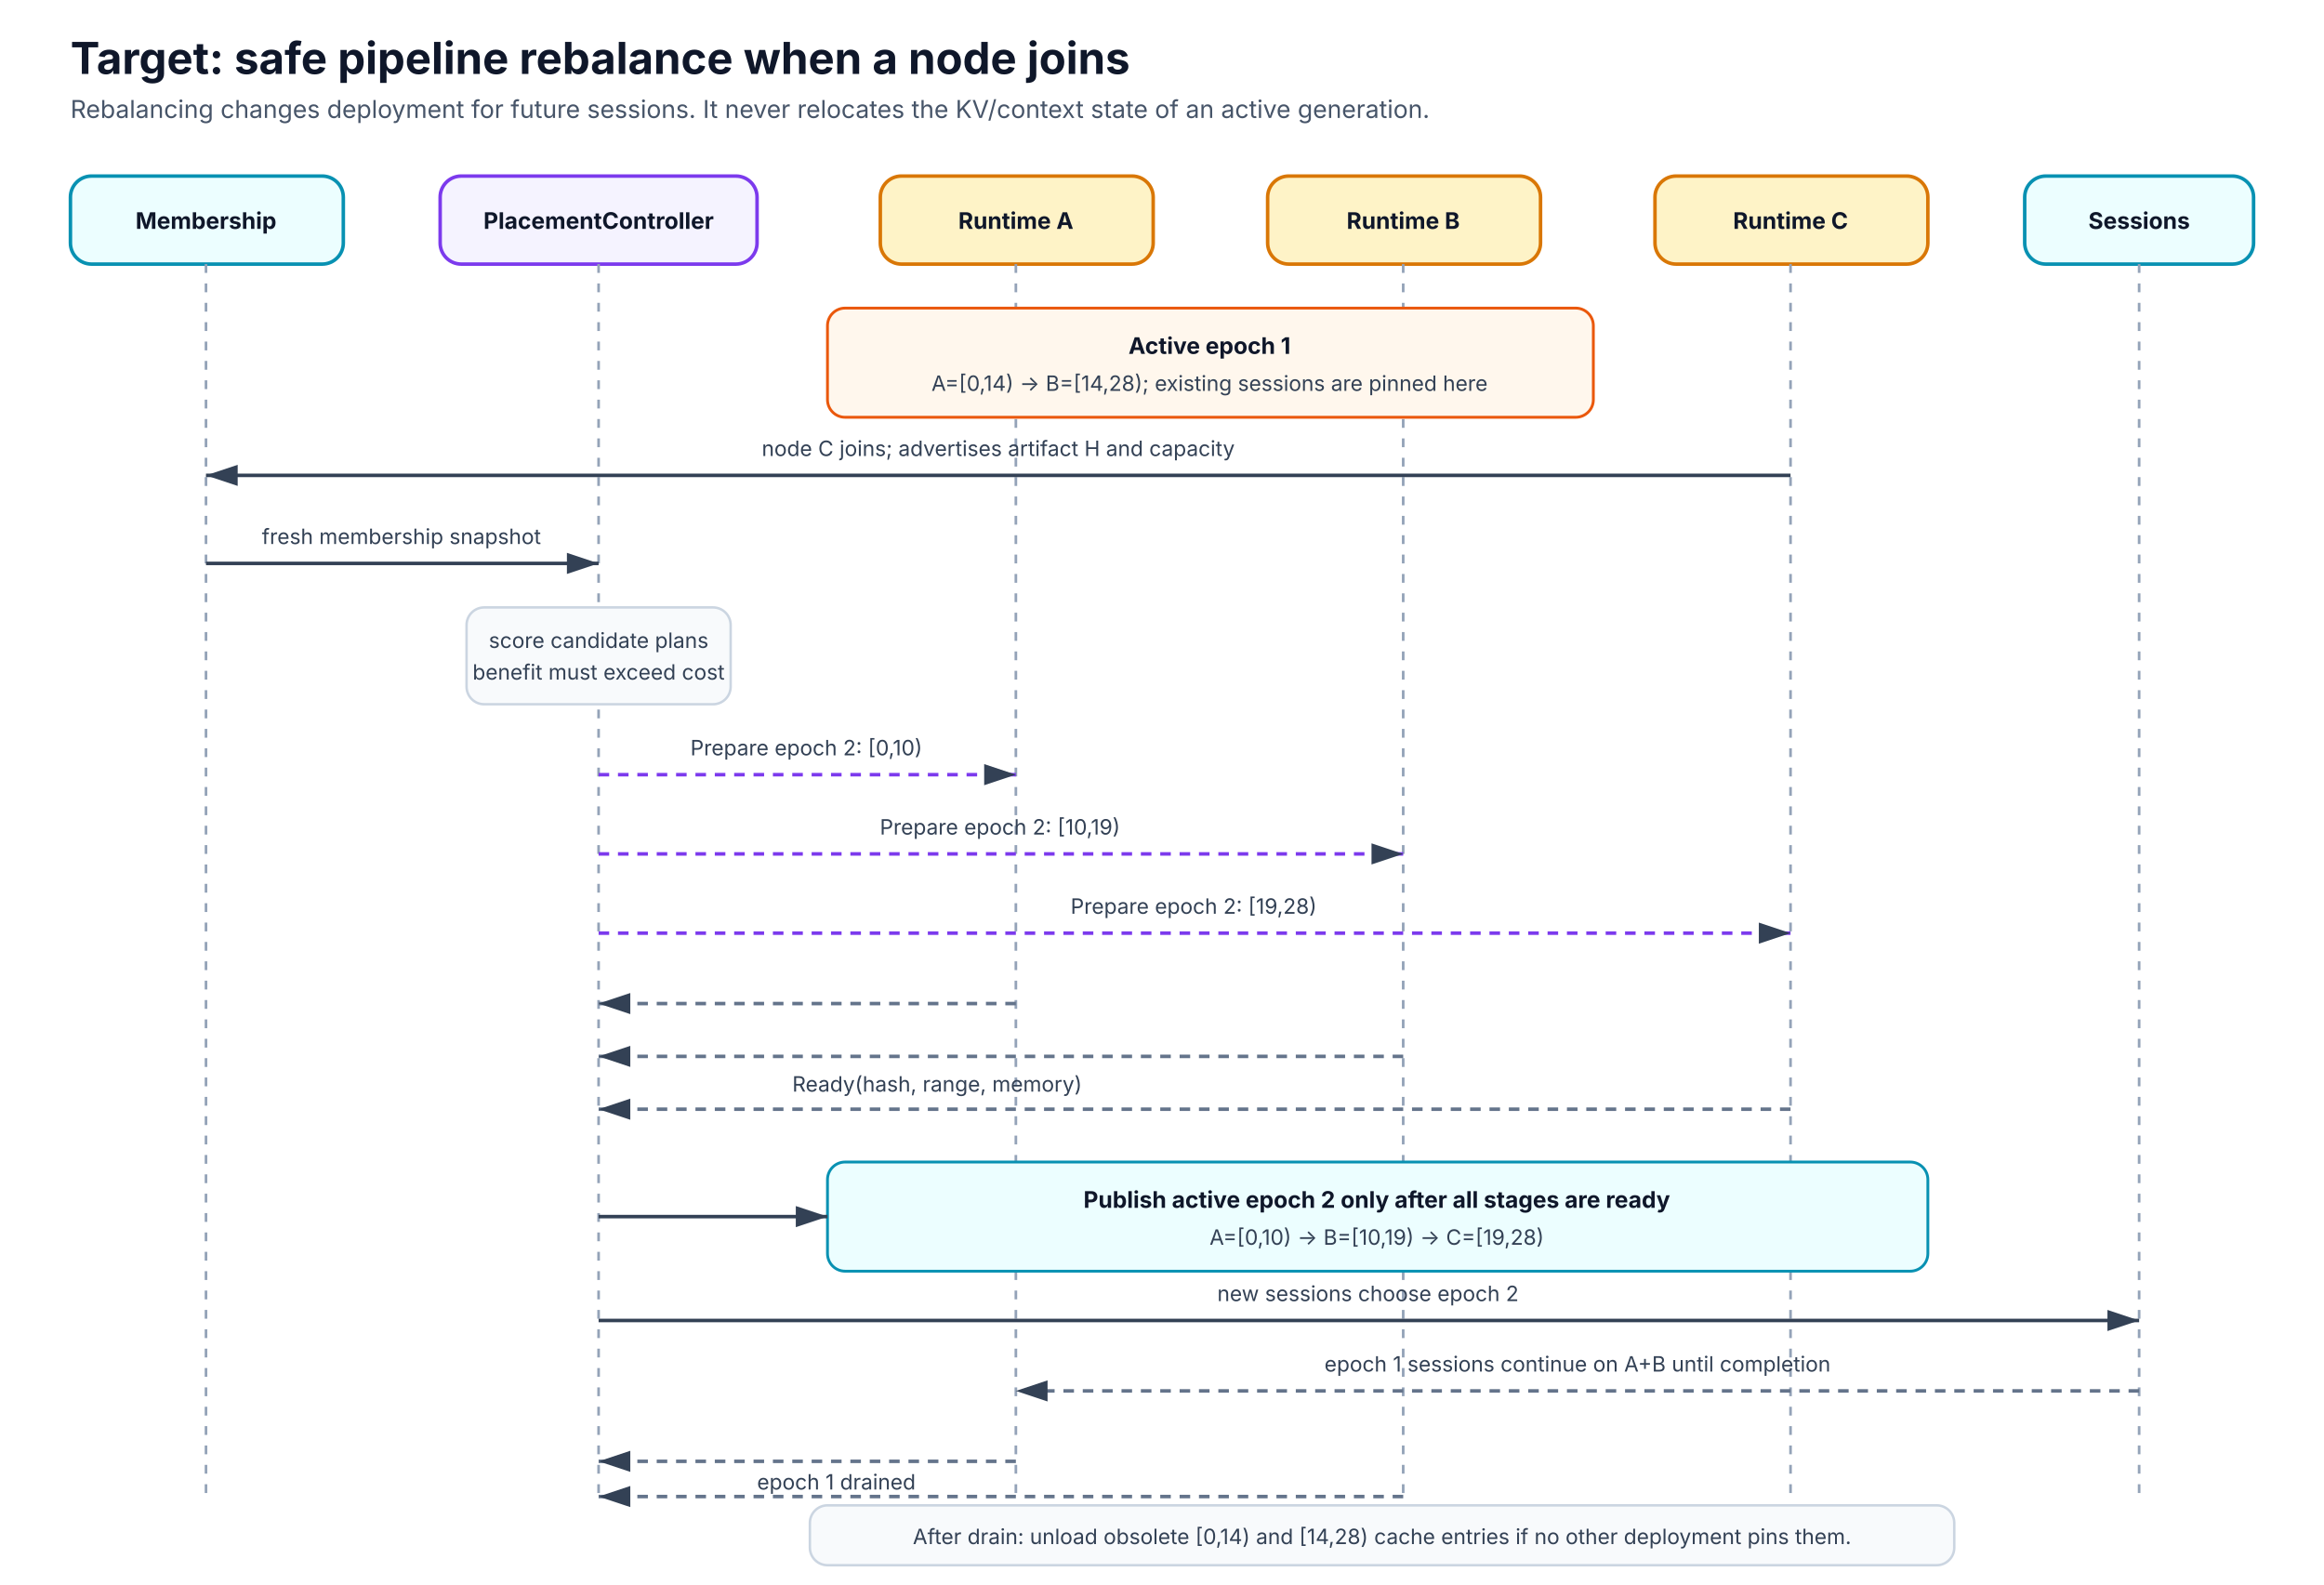
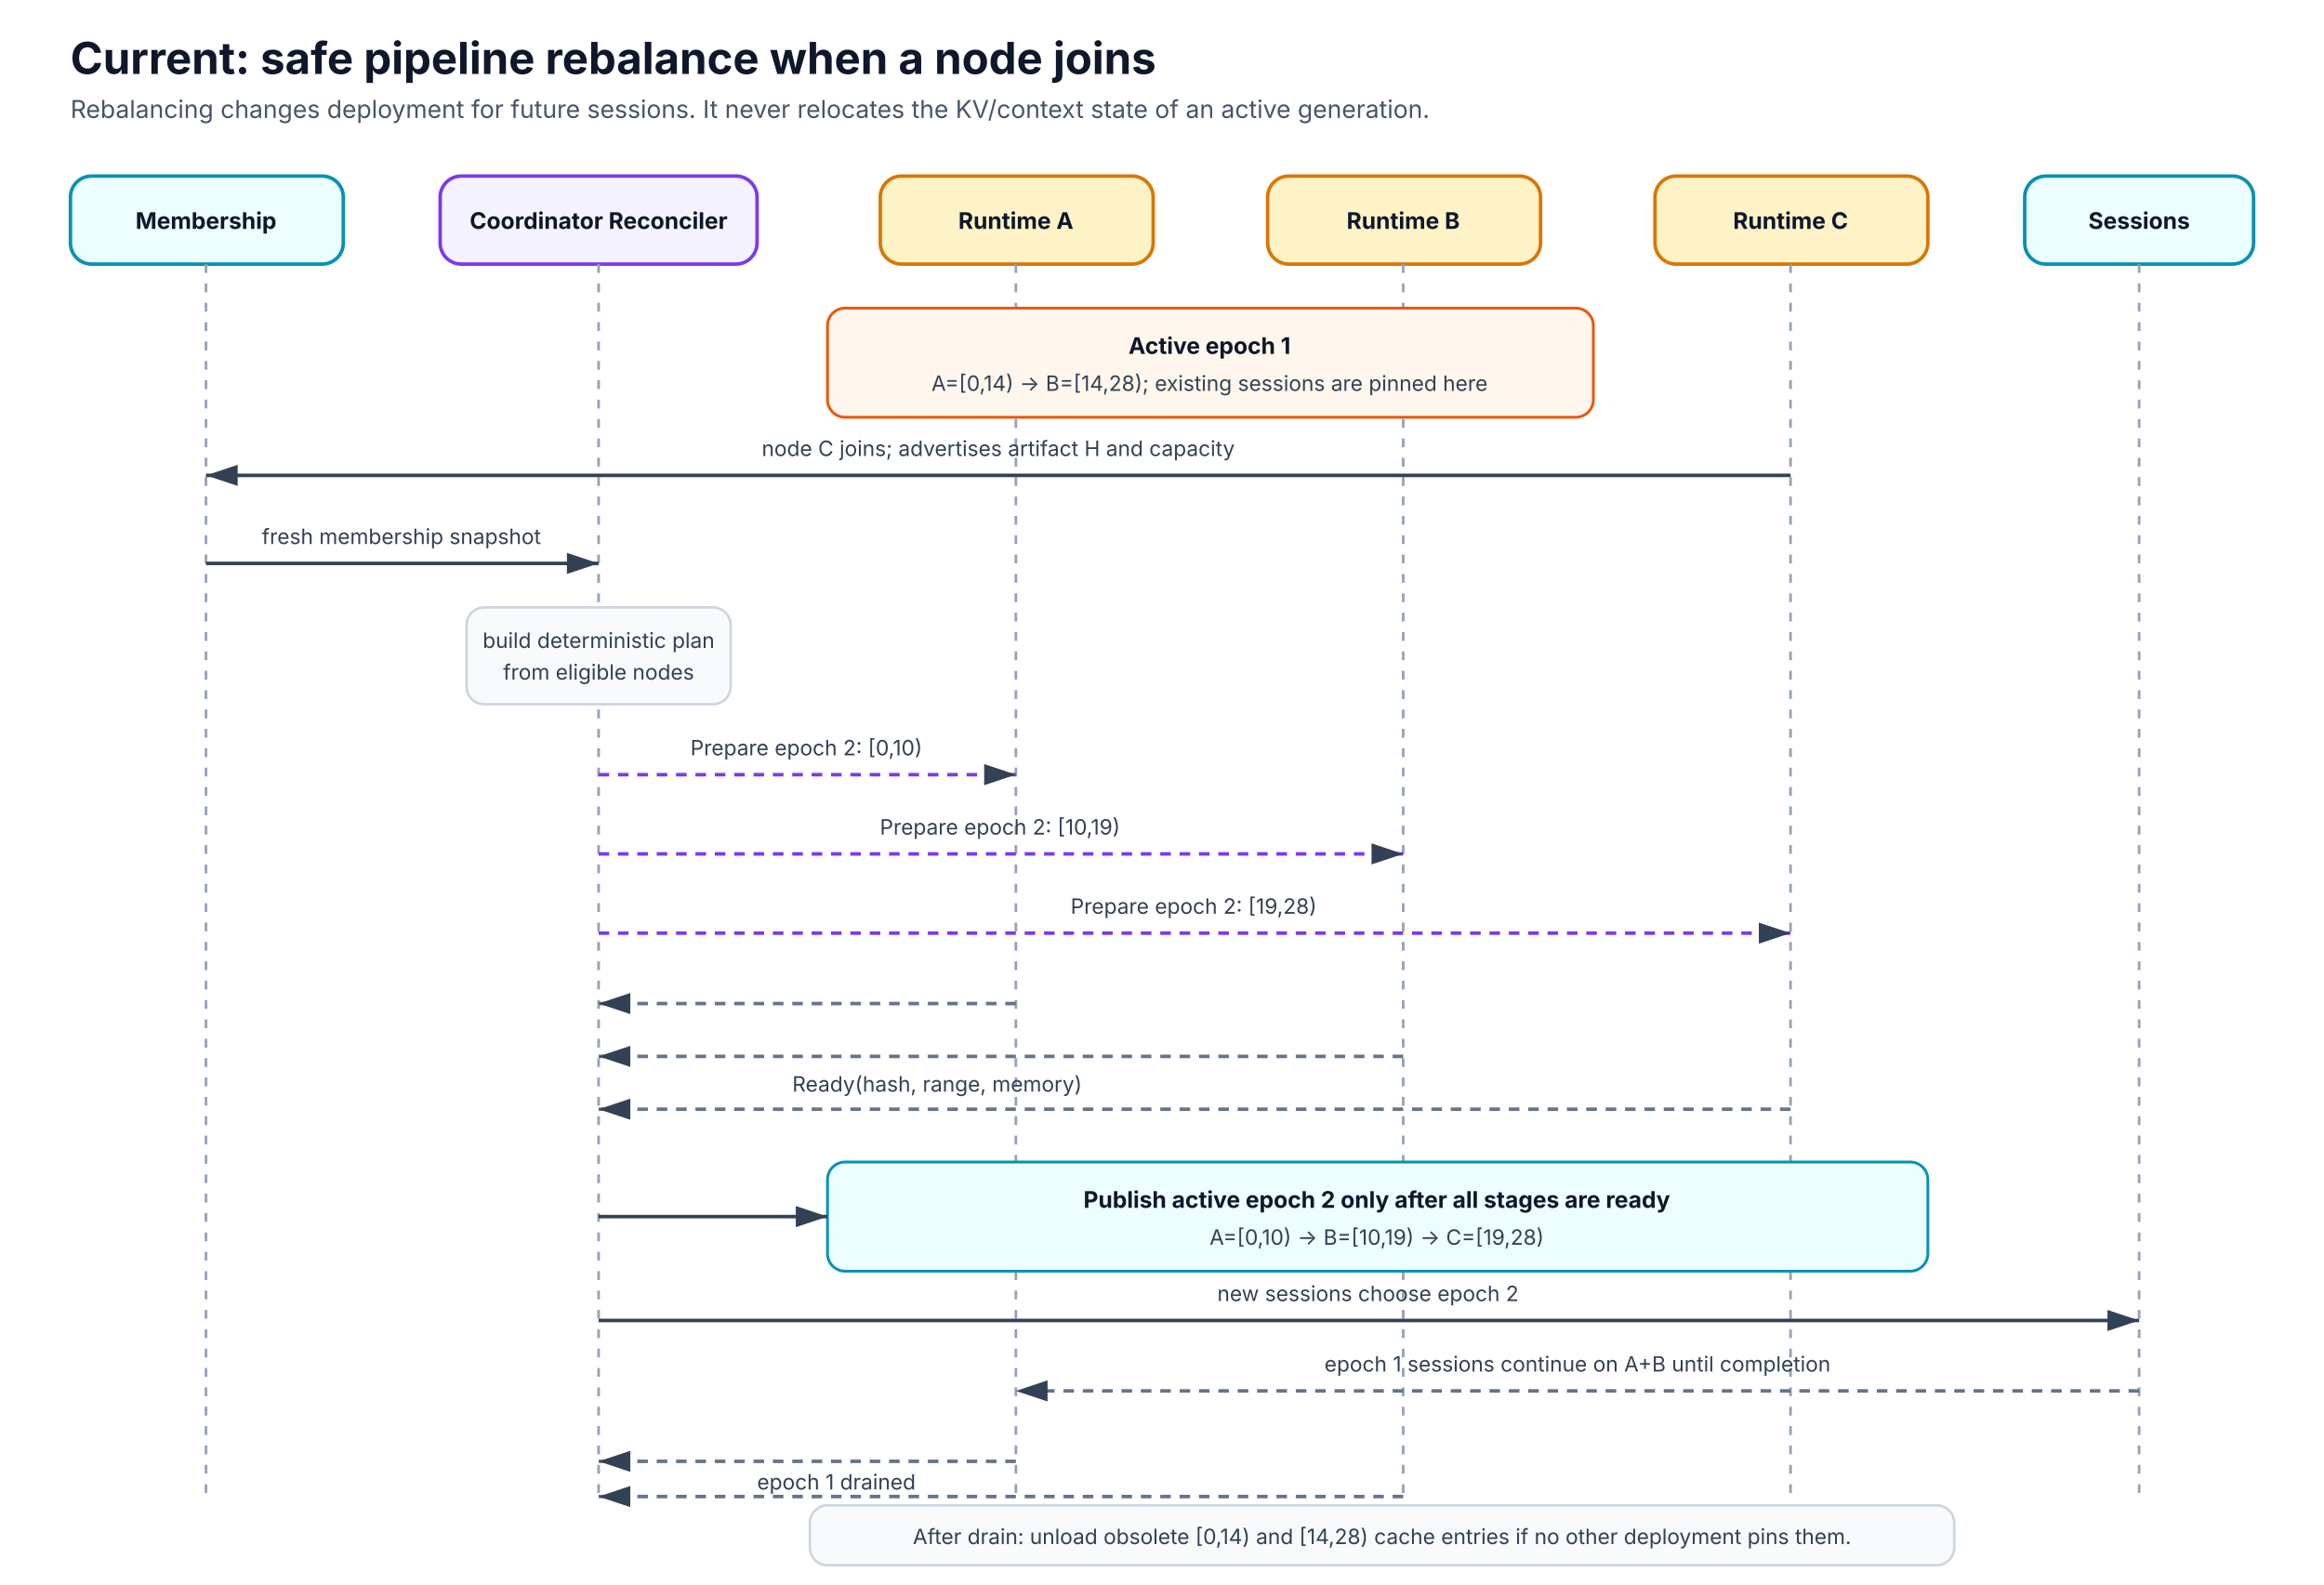
<svg xmlns="http://www.w3.org/2000/svg" viewBox="0 0 1320 900" role="img" aria-labelledby="title desc">
  <defs>
    <marker id="arrow" markerWidth="10" markerHeight="10" refX="9" refY="3" orient="auto" markerUnits="strokeWidth">
      <path d="M0,0 L0,6 L9,3 z" fill="#334155" />
    </marker>
    <style>.title{font:700 25px system-ui,-apple-system,Segoe UI,sans-serif;fill:#0f172a}.subtitle{font:14px system-ui,-apple-system,Segoe UI,sans-serif;fill:#475569}.head{fill:#ecfeff;stroke:#0891b2;stroke-width:2;rx:12}.control{fill:#f5f3ff;stroke:#7c3aed;stroke-width:2;rx:12}.runtime{fill:#fef3c7;stroke:#d97706;stroke-width:2;rx:12}.label{font:700 13px system-ui,-apple-system,Segoe UI,sans-serif;fill:#0f172a}.small{font:12px system-ui,-apple-system,Segoe UI,sans-serif;fill:#334155}.lane{stroke:#94a3b8;stroke-width:1.5;stroke-dasharray:5 6}.msg{stroke:#334155;stroke-width:2;marker-end:url(#arrow);fill:none}.prepare{stroke:#7c3aed;stroke-width:2;stroke-dasharray:6 5;marker-end:url(#arrow);fill:none}.return{stroke:#64748b;stroke-width:2;stroke-dasharray:6 5;marker-end:url(#arrow);fill:none}.epoch1{fill:#fff7ed;stroke:#ea580c;stroke-width:1.6;rx:10}.epoch2{fill:#ecfeff;stroke:#0891b2;stroke-width:1.6;rx:10}.note{fill:#f8fafc;stroke:#cbd5e1;stroke-width:1.4;rx:10}</style>
  </defs>
-   <text x="40" y="42" class="title">Target: safe pipeline rebalance when a node joins</text>
+   <text x="40" y="42" class="title">Current: safe pipeline rebalance when a node joins</text>
  <text x="40" y="67" class="subtitle">Rebalancing changes deployment for future sessions. It never relocates the KV/context state of an active generation.</text>
  <rect x="40" y="100" width="155" height="50" class="head" />
  <text x="117" y="130" text-anchor="middle" class="label">Membership</text>
  <line x1="117" y1="150" x2="117" y2="850" class="lane" />
  <rect x="250" y="100" width="180" height="50" class="control" />
-   <text x="340" y="130" text-anchor="middle" class="label">PlacementController</text>
+   <text x="340" y="130" text-anchor="middle" class="label">Coordinator Reconciler</text>
  <line x1="340" y1="150" x2="340" y2="850" class="lane" />
  <rect x="500" y="100" width="155" height="50" class="runtime" />
  <text x="577" y="130" text-anchor="middle" class="label">Runtime A</text>
  <line x1="577" y1="150" x2="577" y2="850" class="lane" />
  <rect x="720" y="100" width="155" height="50" class="runtime" />
  <text x="797" y="130" text-anchor="middle" class="label">Runtime B</text>
  <line x1="797" y1="150" x2="797" y2="850" class="lane" />
  <rect x="940" y="100" width="155" height="50" class="runtime" />
  <text x="1017" y="130" text-anchor="middle" class="label">Runtime C</text>
  <line x1="1017" y1="150" x2="1017" y2="850" class="lane" />
  <rect x="1150" y="100" width="130" height="50" class="head" />
  <text x="1215" y="130" text-anchor="middle" class="label">Sessions</text>
  <line x1="1215" y1="150" x2="1215" y2="850" class="lane" />
  <rect x="470" y="175" width="435" height="62" class="epoch1" />
  <text x="687" y="201" text-anchor="middle" class="label">Active epoch 1</text>
  <text x="687" y="222" text-anchor="middle" class="small">A=[0,14) → B=[14,28); existing sessions are pinned here</text>
  <path d="M1017 270 H117" class="msg" />
  <text x="567" y="259" text-anchor="middle" class="small">node C joins; advertises artifact H and capacity</text>
  <path d="M117 320 H340" class="msg" />
  <text x="228" y="309" text-anchor="middle" class="small">fresh membership snapshot</text>
  <rect x="265" y="345" width="150" height="55" class="note" />
-   <text x="340" y="368" text-anchor="middle" class="small">score candidate plans</text>
-   <text x="340" y="386" text-anchor="middle" class="small">benefit must exceed cost</text>
+   <text x="340" y="368" text-anchor="middle" class="small">build deterministic plan</text>
+   <text x="340" y="386" text-anchor="middle" class="small">from eligible nodes</text>
  <path d="M340 440 H577" class="prepare" />
  <text x="458" y="429" text-anchor="middle" class="small">Prepare epoch 2: [0,10)</text>
  <path d="M340 485 H797" class="prepare" />
  <text x="568" y="474" text-anchor="middle" class="small">Prepare epoch 2: [10,19)</text>
  <path d="M340 530 H1017" class="prepare" />
  <text x="678" y="519" text-anchor="middle" class="small">Prepare epoch 2: [19,28)</text>
  <path d="M577 570 H340" class="return" />
  <path d="M797 600 H340" class="return" />
  <path d="M1017 630 H340" class="return" />
  <text x="450" y="620" class="small">Ready(hash, range, memory)</text>
  <rect x="470" y="660" width="625" height="62" class="epoch2" />
  <text x="782" y="686" text-anchor="middle" class="label">Publish active epoch 2 only after all stages are ready</text>
  <text x="782" y="707" text-anchor="middle" class="small">A=[0,10) → B=[10,19) → C=[19,28)</text>
  <path d="M340 691 H470" class="msg" />
  <path d="M340 750 H1215" class="msg" />
  <text x="777" y="739" text-anchor="middle" class="small">new sessions choose epoch 2</text>
  <path d="M1215 790 H577" class="return" />
  <text x="896" y="779" text-anchor="middle" class="small">epoch 1 sessions continue on A+B until completion</text>
  <path d="M577 830 H340" class="return" />
  <path d="M797 850 H340" class="return" />
  <text x="430" y="846" class="small">epoch 1 drained</text>
  <rect x="460" y="855" width="650" height="34" class="note" />
  <text x="785" y="877" text-anchor="middle" class="small">After drain: unload obsolete [0,14) and [14,28) cache entries if no other deployment pins them.</text>
</svg>
